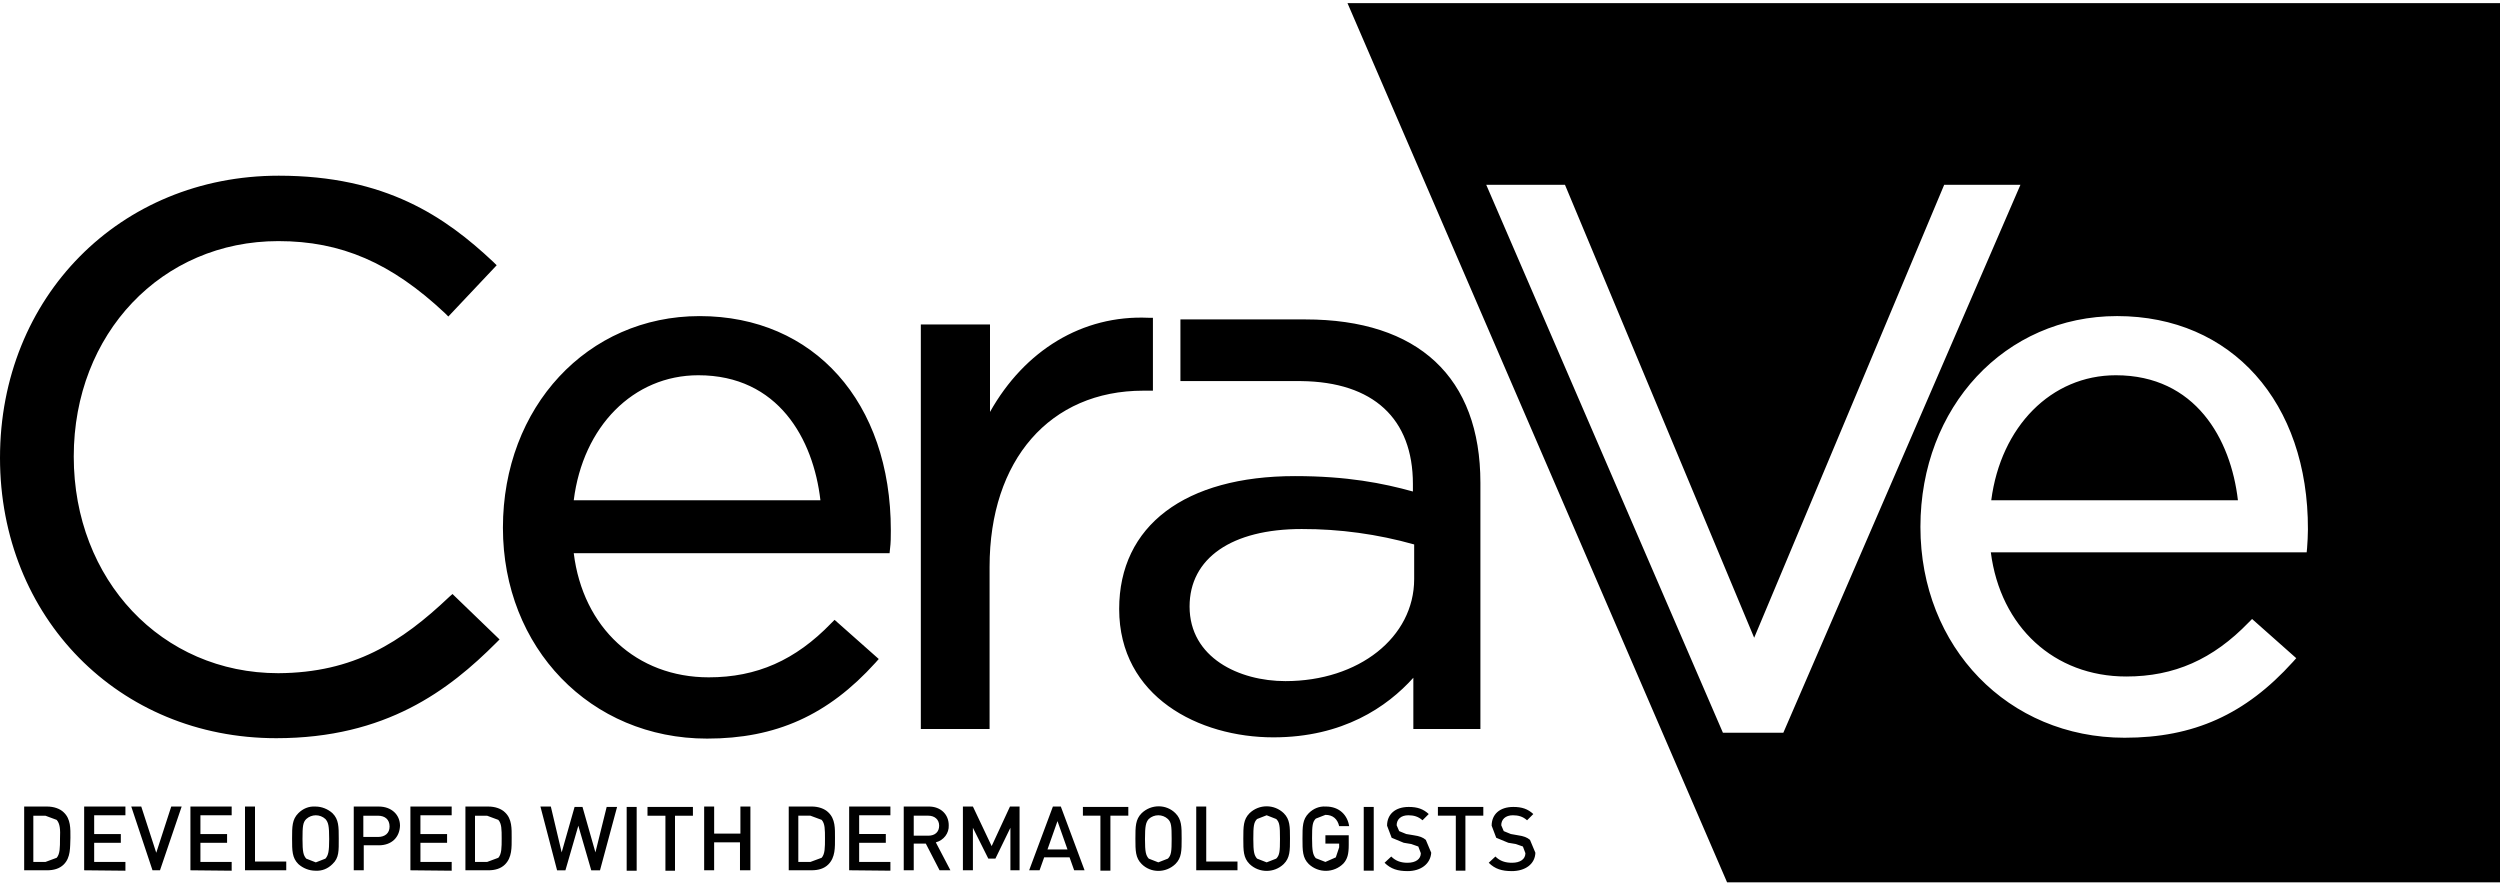
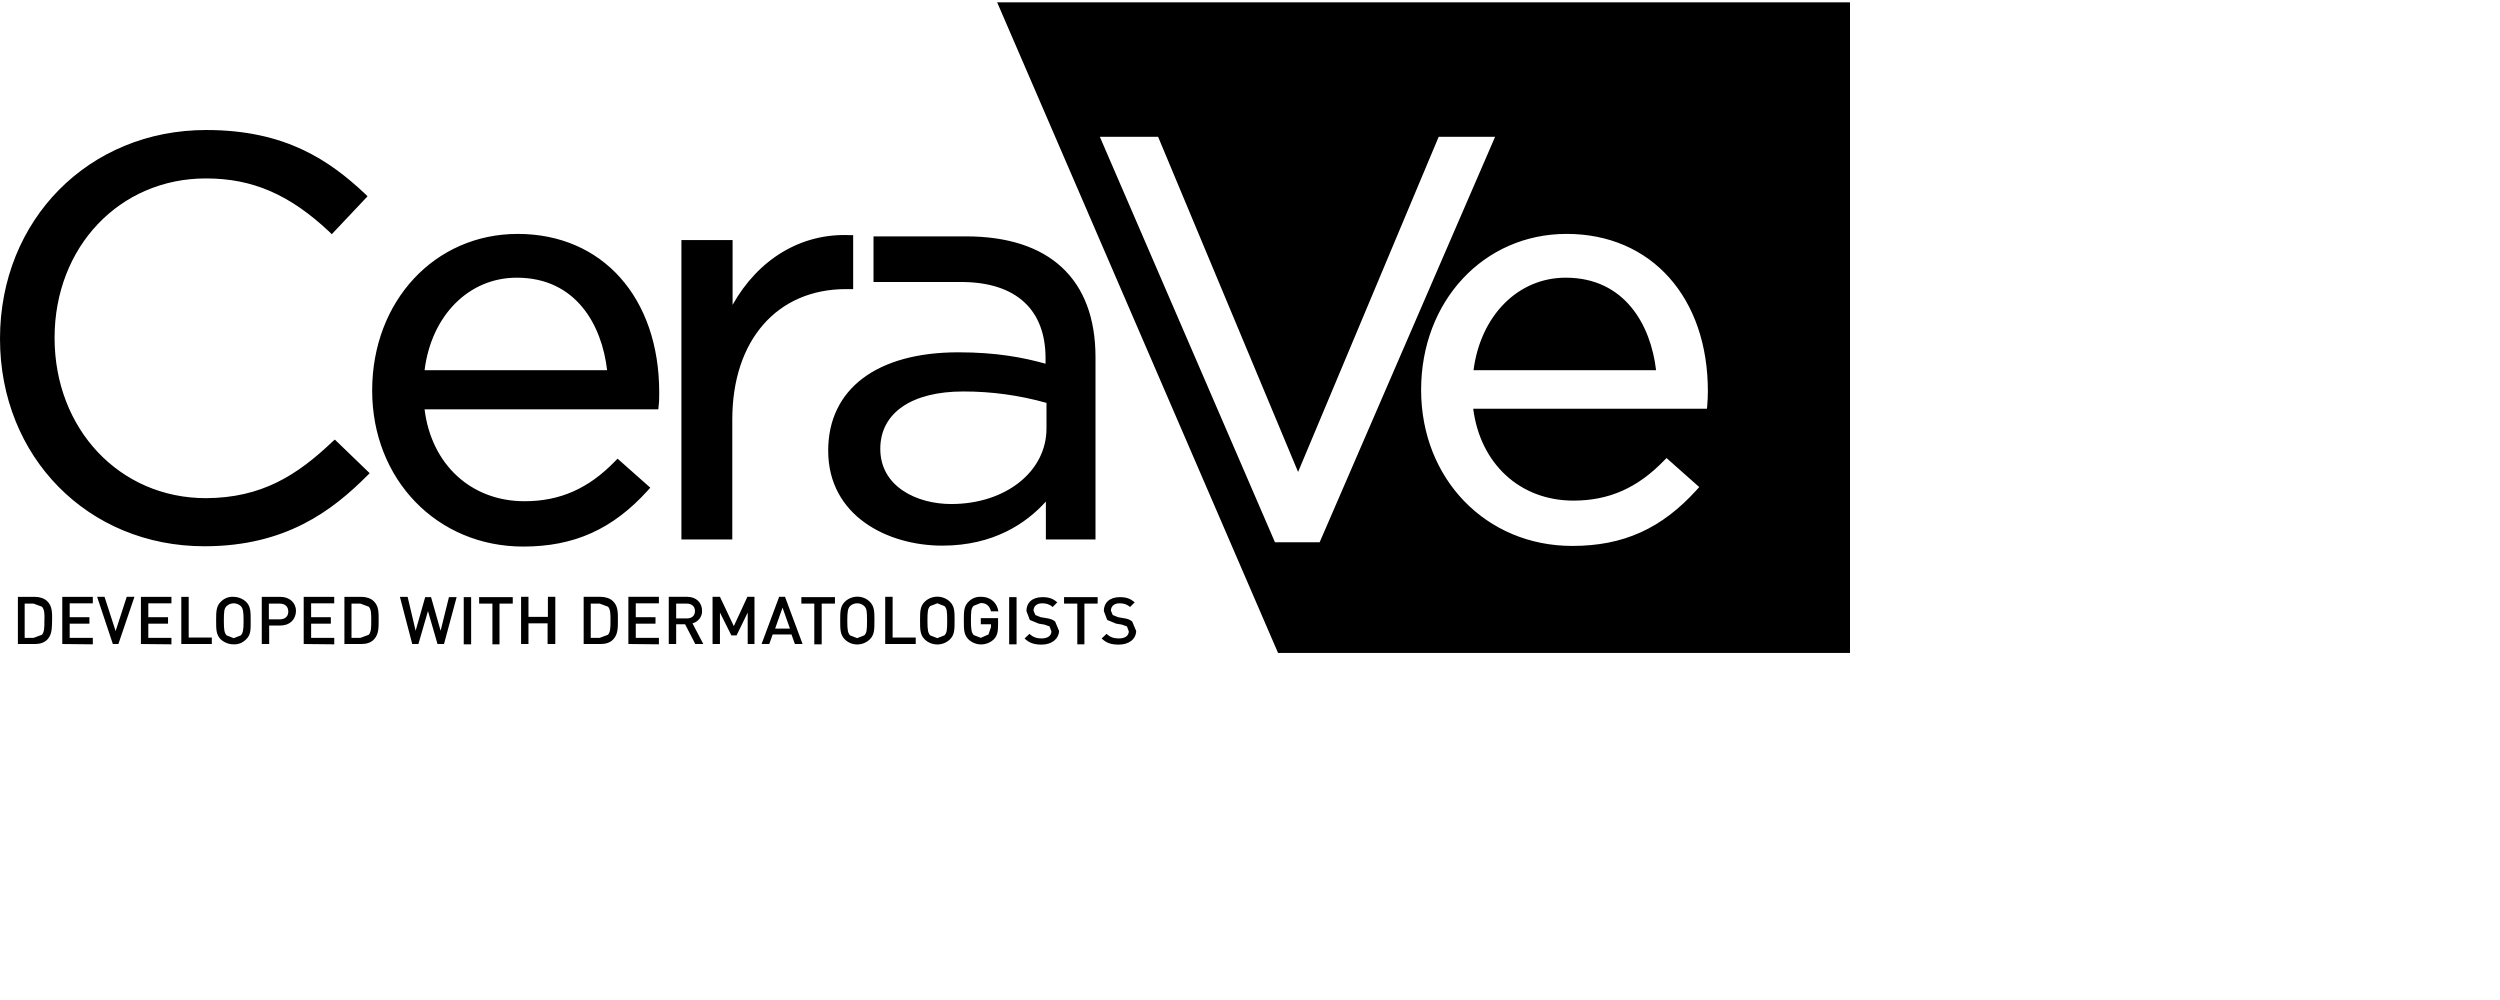
- <svg xmlns="http://www.w3.org/2000/svg" width="148" height="53" viewBox="0 0 148 53" fill="none">
+ <svg xmlns="http://www.w3.org/2000/svg" viewBox="0 0 200 80" fill="none">
  <path fill="currentColor" d="M76.097 40.322c4.341 0 7.622-2.59 7.622-6.044v-2.047a24.37 24.37 0 0 0-6.66-.913c-4.144 0-6.636 1.727-6.636 4.588 0 3.034 2.936 4.416 5.674 4.416ZM69.93 18.91h7.35c6.685 0 10.36 3.429 10.36 9.67v14.577h-3.97v-3.034c-1.555 1.727-4.17 3.528-8.289 3.528-4.39 0-9.126-2.393-9.126-7.598 0-4.933 3.897-7.868 10.409-7.868 3.083 0 5.205.419 6.98.912v-.444c0-3.872-2.343-6.043-6.61-6.092h-7.153V18.91h.049Zm-1.677 4.218h-.568c-5.525 0-9.102 4.095-9.102 10.434v9.595h-4.07V19.207h4.095v5.18c2.047-3.65 5.476-5.747 9.373-5.575h.272v4.317Zm-34.287 6.487h14.603c-.42-3.626-2.492-7.4-7.228-7.4-3.848 0-6.832 3.034-7.375 7.4Zm7.45-10.902c6.783 0 11.321 5.106 11.321 12.678 0 .37 0 .74-.049 1.11l-.025.247H33.966c.543 4.415 3.725 7.35 7.992 7.35 2.837 0 5.13-1.01 7.252-3.206l.197-.197 2.615 2.318-.197.222c-2.812 3.108-5.896 4.49-9.966 4.49-6.906 0-12.086-5.378-12.086-12.482 0-7.153 5.007-12.53 11.642-12.53ZM26.59 35.339l.197-.173 2.787 2.689-.197.197c-2.787 2.788-6.512 5.649-13.024 5.649C7.03 43.701 0 36.548 0 27.101c0-9.522 7.104-16.7 16.502-16.7 6.34 0 9.867 2.442 12.703 5.106l.198.197-2.862 3.034-.197-.197c-3.182-2.985-6.142-4.267-9.867-4.267-6.906 0-12.111 5.476-12.111 12.752 0 7.302 5.205 12.827 12.111 12.827 4.465-.025 7.277-1.825 10.114-4.514Zm62.9 16.23c-.568 0-.987-.123-1.357-.493l.395-.37c.271.272.592.37.986.37.494 0 .79-.222.79-.567l-.148-.395-.42-.148-.444-.074-.715-.296-.271-.715c0-.666.468-1.11 1.282-1.11.518 0 .864.123 1.184.42l-.37.37c-.246-.223-.518-.297-.838-.297-.444 0-.69.247-.69.592l.147.346.42.172.419.074c.345.05.542.124.715.272l.32.764c-.024.666-.591 1.086-1.405 1.086Zm-2.738-3.28v3.256h-.568v-3.256h-1.06v-.518h2.688v.518h-1.06Zm-3.429 3.28c-.567 0-.987-.123-1.357-.493l.395-.37c.271.272.592.37.962.37.493 0 .79-.222.79-.567l-.149-.395-.419-.148-.444-.074-.715-.296-.272-.715c0-.666.47-1.11 1.283-1.11.518 0 .863.123 1.184.42l-.37.37c-.247-.223-.518-.297-.839-.297-.444 0-.69.247-.69.592l.148.346.42.172.443.074c.345.05.543.124.715.272l.321.764c-.05.666-.617 1.086-1.406 1.086Zm-2.59-3.798h.592v3.774h-.592v-3.774Zm-1.209 3.355a1.467 1.467 0 0 1-2.047.024c-.37-.37-.37-.789-.37-1.504 0-.716 0-1.135.37-1.505.271-.271.617-.42 1.011-.395.814 0 1.283.518 1.382 1.16h-.592c-.099-.42-.37-.666-.814-.666l-.568.222c-.197.197-.222.419-.222 1.159 0 .765.05.987.222 1.184l.568.222.616-.271.198-.592v-.222h-.814v-.494h1.381v.568c0 .542-.074.838-.32 1.11Zm-3.971-2.64-.567-.222-.568.222c-.197.198-.222.42-.222 1.184 0 .765.05.962.222 1.16l.568.222.567-.222c.197-.198.222-.42.222-1.16 0-.789-.025-.986-.222-1.184Zm.444 2.664a1.46 1.46 0 0 1-2.023 0c-.37-.37-.37-.789-.37-1.504 0-.716 0-1.135.37-1.505a1.46 1.46 0 0 1 2.023 0c.37.37.37.79.37 1.505 0 .715 0 1.134-.37 1.504Zm-5.18.37v-3.774h.592v3.256h1.85v.518h-2.442Zm-1.677-3.034a.836.836 0 0 0-1.135 0c-.173.198-.222.42-.222 1.184 0 .765.05.962.222 1.16l.567.222.568-.222c.197-.198.222-.42.222-1.16 0-.789-.025-.986-.222-1.184Zm.444 2.664c-.568.543-1.456.543-1.998 0-.37-.37-.37-.789-.37-1.504 0-.716 0-1.135.37-1.505.567-.543 1.455-.543 1.998 0 .37.37.37.79.37 1.505 0 .715 0 1.134-.37 1.504Zm-3.848-2.861v3.256h-.592v-3.256h-1.036v-.518h2.688v.518h-1.06Zm-3.133.32-.592 1.678h1.184l-.592-1.677Zm.987 2.911-.272-.764h-1.504l-.272.764h-.616l1.406-3.774h.468l1.406 3.774h-.616Zm-3.774 0v-2.516l-.888 1.826h-.42l-.912-1.826v2.516h-.592v-3.774h.592l1.11 2.344 1.085-2.344h.567v3.774h-.542Zm-4.86-3.231h-.863v1.184h.863c.395 0 .642-.222.642-.592s-.272-.592-.642-.592Zm.666 3.231-.814-1.578h-.715v1.578h-.592v-3.774h1.48c.715 0 1.184.469 1.184 1.11.025.469-.296.888-.765 1.012l.864 1.652h-.642Zm-5.352 0v-3.774h2.442v.518h-1.85v1.11h1.578v.518h-1.578v1.135h1.85v.518l-2.442-.025Zm-1.628-2.984-.666-.247h-.716v2.738h.716l.666-.247c.197-.222.197-.616.197-1.134 0-.543 0-.888-.197-1.11Zm.394 2.639c-.246.247-.592.345-.986.345h-1.357v-3.774h1.357c.394 0 .764.124.986.346.42.394.395.962.395 1.504 0 .568.025 1.16-.395 1.579Zm-5.229.345v-1.652h-1.53v1.652h-.591v-3.774h.592v1.604h1.554v-1.604h.592v3.774h-.617ZM39.96 48.29v3.256h-.567v-3.256h-1.061v-.518h2.689v.518H39.96Zm-2.861-.518h.592v3.774h-.592v-3.774Zm-1.579 3.75h-.518l-.765-2.64-.764 2.64h-.494l-.986-3.775h.616l.642 2.714.764-2.689h.469l.765 2.689.666-2.689h.616l-1.011 3.75Zm-6.019-2.985-.666-.247h-.715v2.738h.715l.666-.247c.198-.222.198-.616.198-1.134 0-.543 0-.888-.198-1.11Zm.395 2.639c-.247.247-.592.345-.987.345h-1.356v-3.774h1.356c.395 0 .765.124.987.346.42.394.395.962.395 1.504 0 .568.024 1.16-.395 1.579Zm-5.6.345v-3.774h2.443v.518h-1.85v1.11h1.578v.518H24.89v1.135h1.85v.518l-2.442-.025Zm-1.923-3.231h-.864v1.258h.864c.419 0 .69-.222.69-.617 0-.419-.271-.641-.69-.641Zm.049 1.751h-.888v1.48h-.592v-3.774h1.48c.765 0 1.258.494 1.258 1.135-.025.69-.493 1.16-1.258 1.16Zm-3.157-1.554a.836.836 0 0 0-1.135 0c-.197.198-.222.42-.222 1.184 0 .765.05.962.222 1.16l.567.222.568-.222c.172-.198.222-.42.222-1.16 0-.789-.05-.986-.222-1.184Zm.419 2.664c-.271.272-.617.42-1.011.395-.37 0-.74-.148-1.012-.395-.37-.37-.37-.789-.37-1.504 0-.716 0-1.135.37-1.505.272-.271.617-.42 1.012-.395.37 0 .74.148 1.011.395.37.37.37.79.37 1.505 0 .715.025 1.134-.37 1.504Zm-5.18.37v-3.774h.592v3.256h1.85v.518h-2.442Zm-3.231 0v-3.774h2.442v.518h-1.85v1.11h1.578v.518h-1.578v1.135h1.85v.518l-2.442-.025Zm-1.801 0h-.444L7.77 47.746h.592l.888 2.738.888-2.738h.617L9.472 51.52Zm-4.49 0v-3.774h2.443v.518h-1.85v1.11h1.578v.518H5.575v1.135h1.85v.518l-2.442-.025Zm-1.627-2.984-.666-.247h-.716v2.738h.716l.666-.247c.197-.222.197-.616.197-1.134.025-.543 0-.888-.197-1.11Zm.419 2.639c-.247.247-.592.345-.987.345H1.431v-3.774h1.356c.395 0 .765.124.987.346.42.394.395.962.395 1.504-.025.568.024 1.16-.395 1.579ZM115.095 10.942l-11.248 26.813-11.2-26.813h-4.661l14.011 32.437h3.576l14.036-32.437h-4.514Zm17.39 18.673h-14.603c.567-4.366 3.552-7.4 7.375-7.4 4.712 0 6.808 3.774 7.228 7.4Zm-7.154-10.903c-6.635 0-11.642 5.378-11.642 12.482 0 7.128 5.204 12.48 12.086 12.48 4.095 0 7.154-1.38 9.966-4.489l.197-.221-2.615-2.32-.197.198c-2.121 2.196-4.415 3.207-7.252 3.207-4.267 0-7.449-2.935-8.017-7.35h18.698l.024-.247c.025-.37.05-.74.05-1.11.024-7.524-4.514-12.63-11.298-12.63ZM148 .188v52.046h-45.757L79.772.187H148Z" />
</svg>
